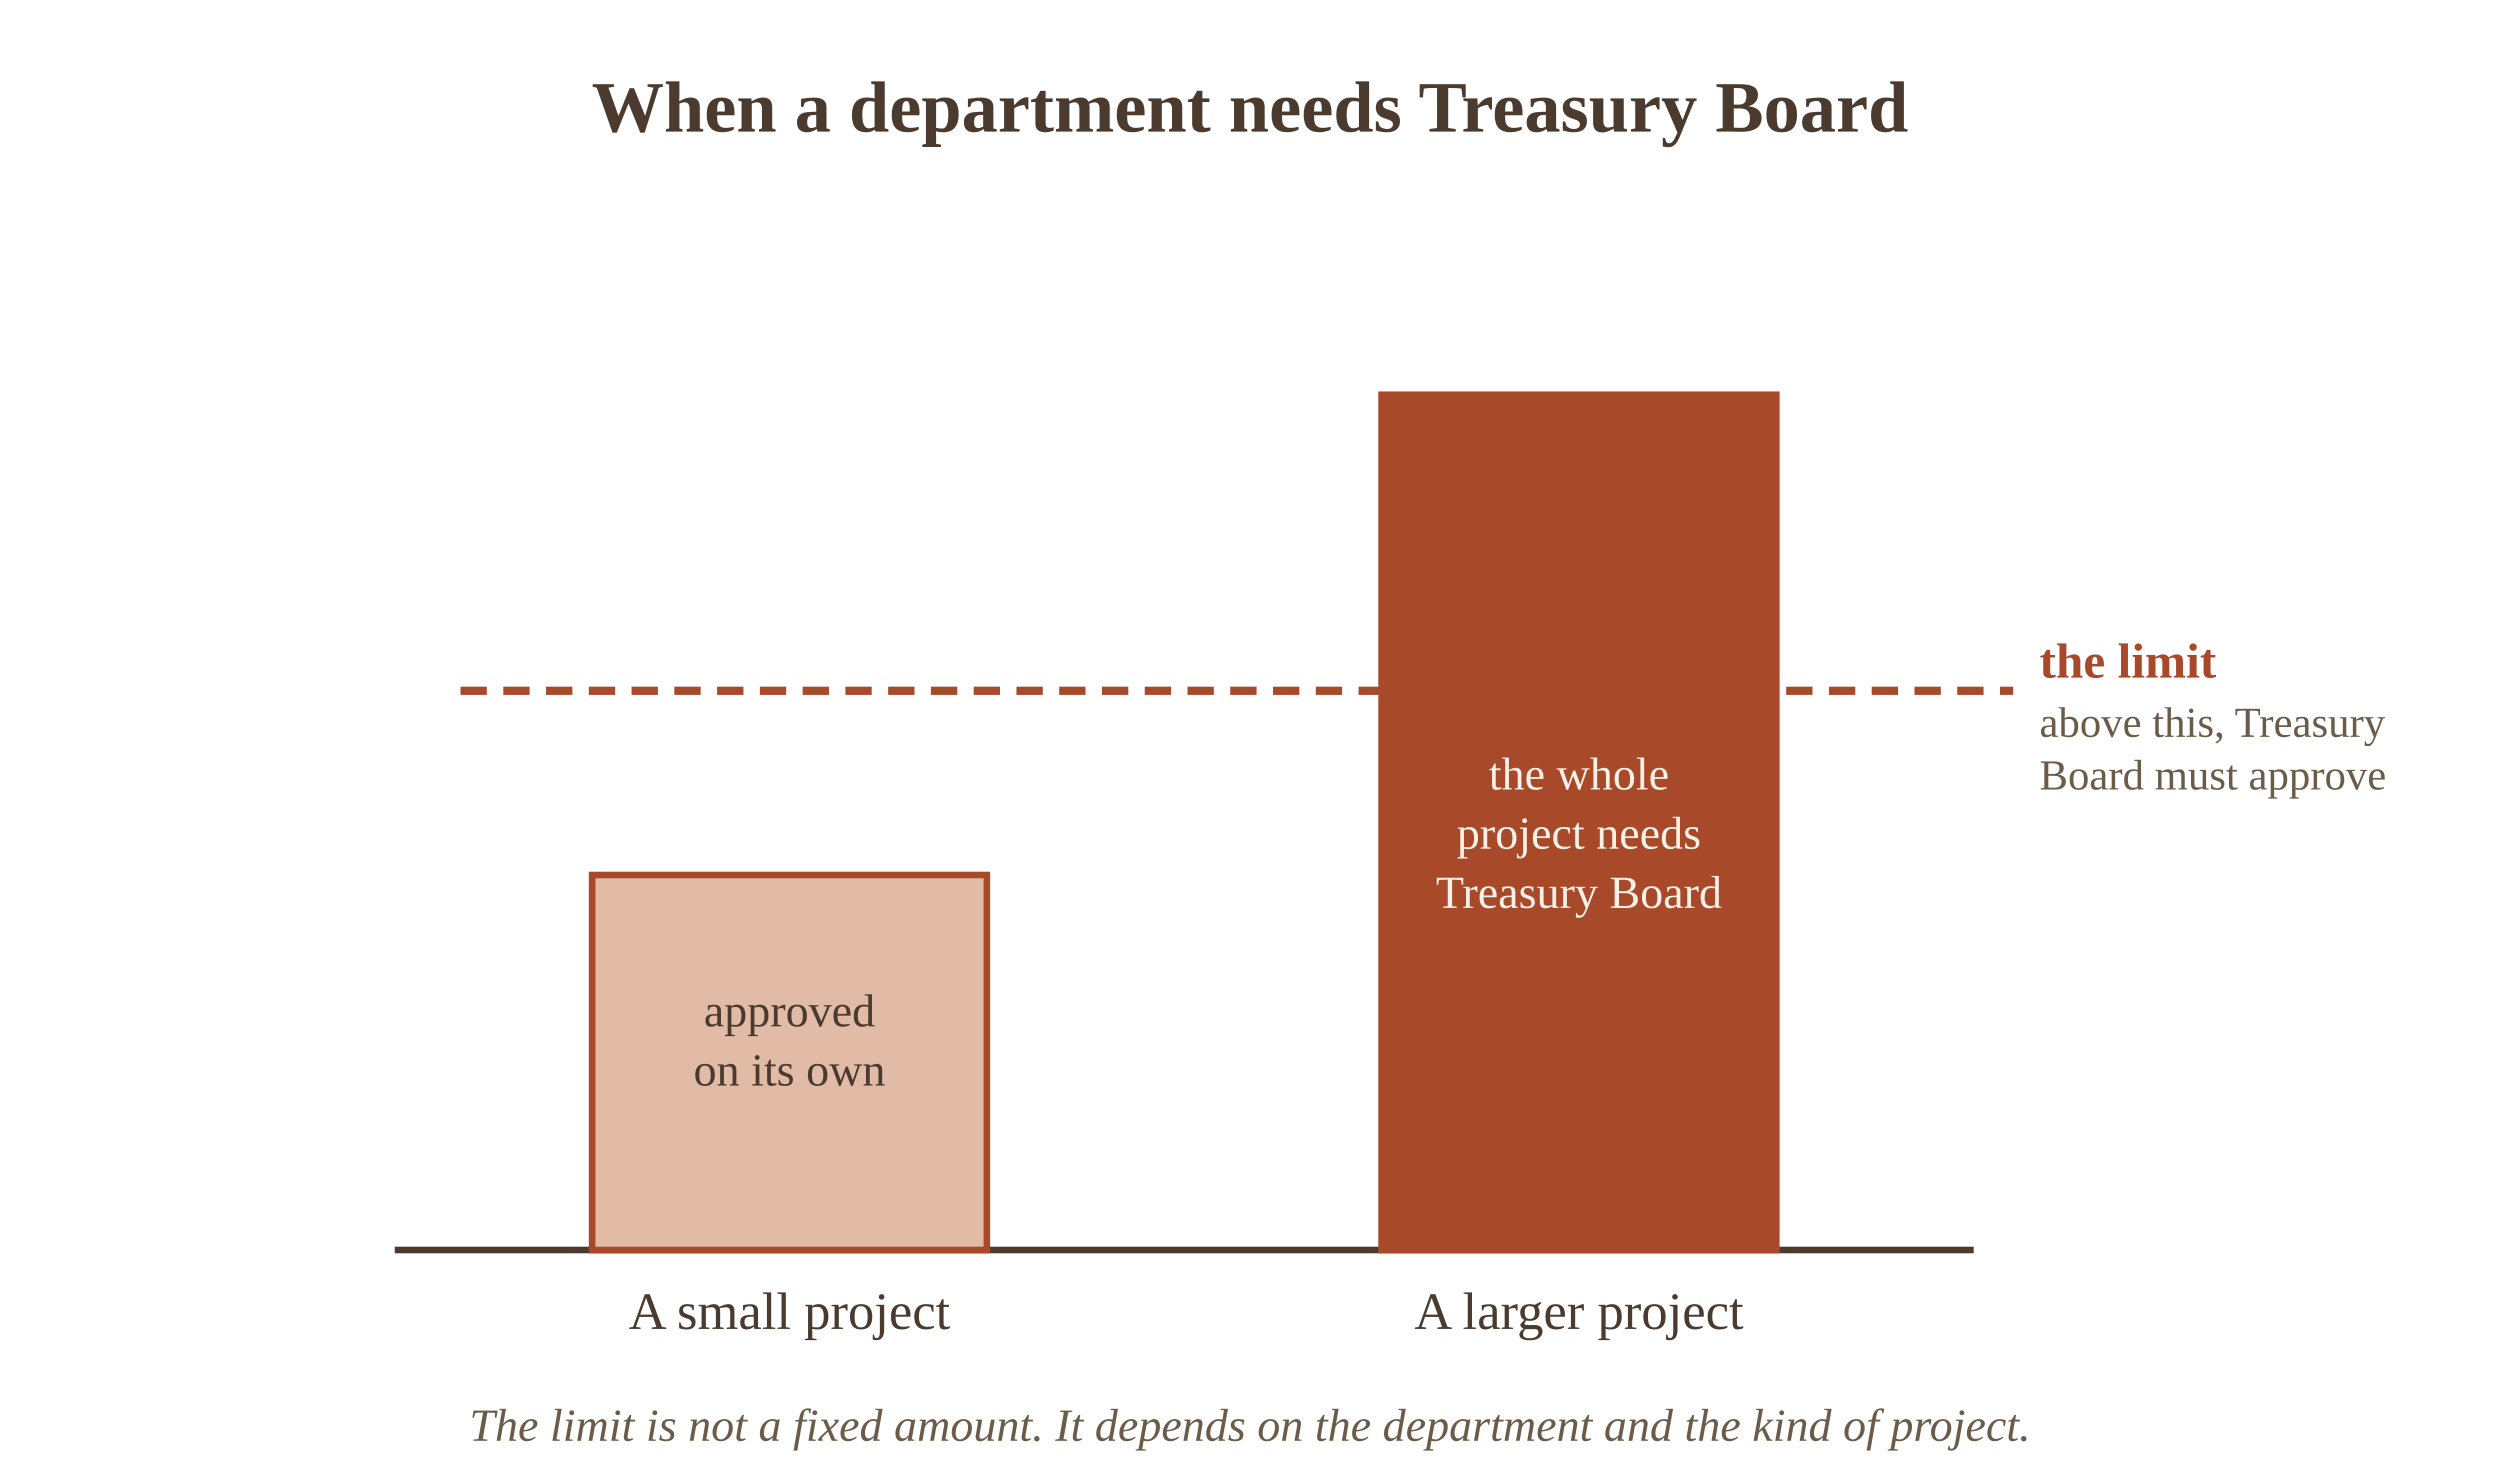
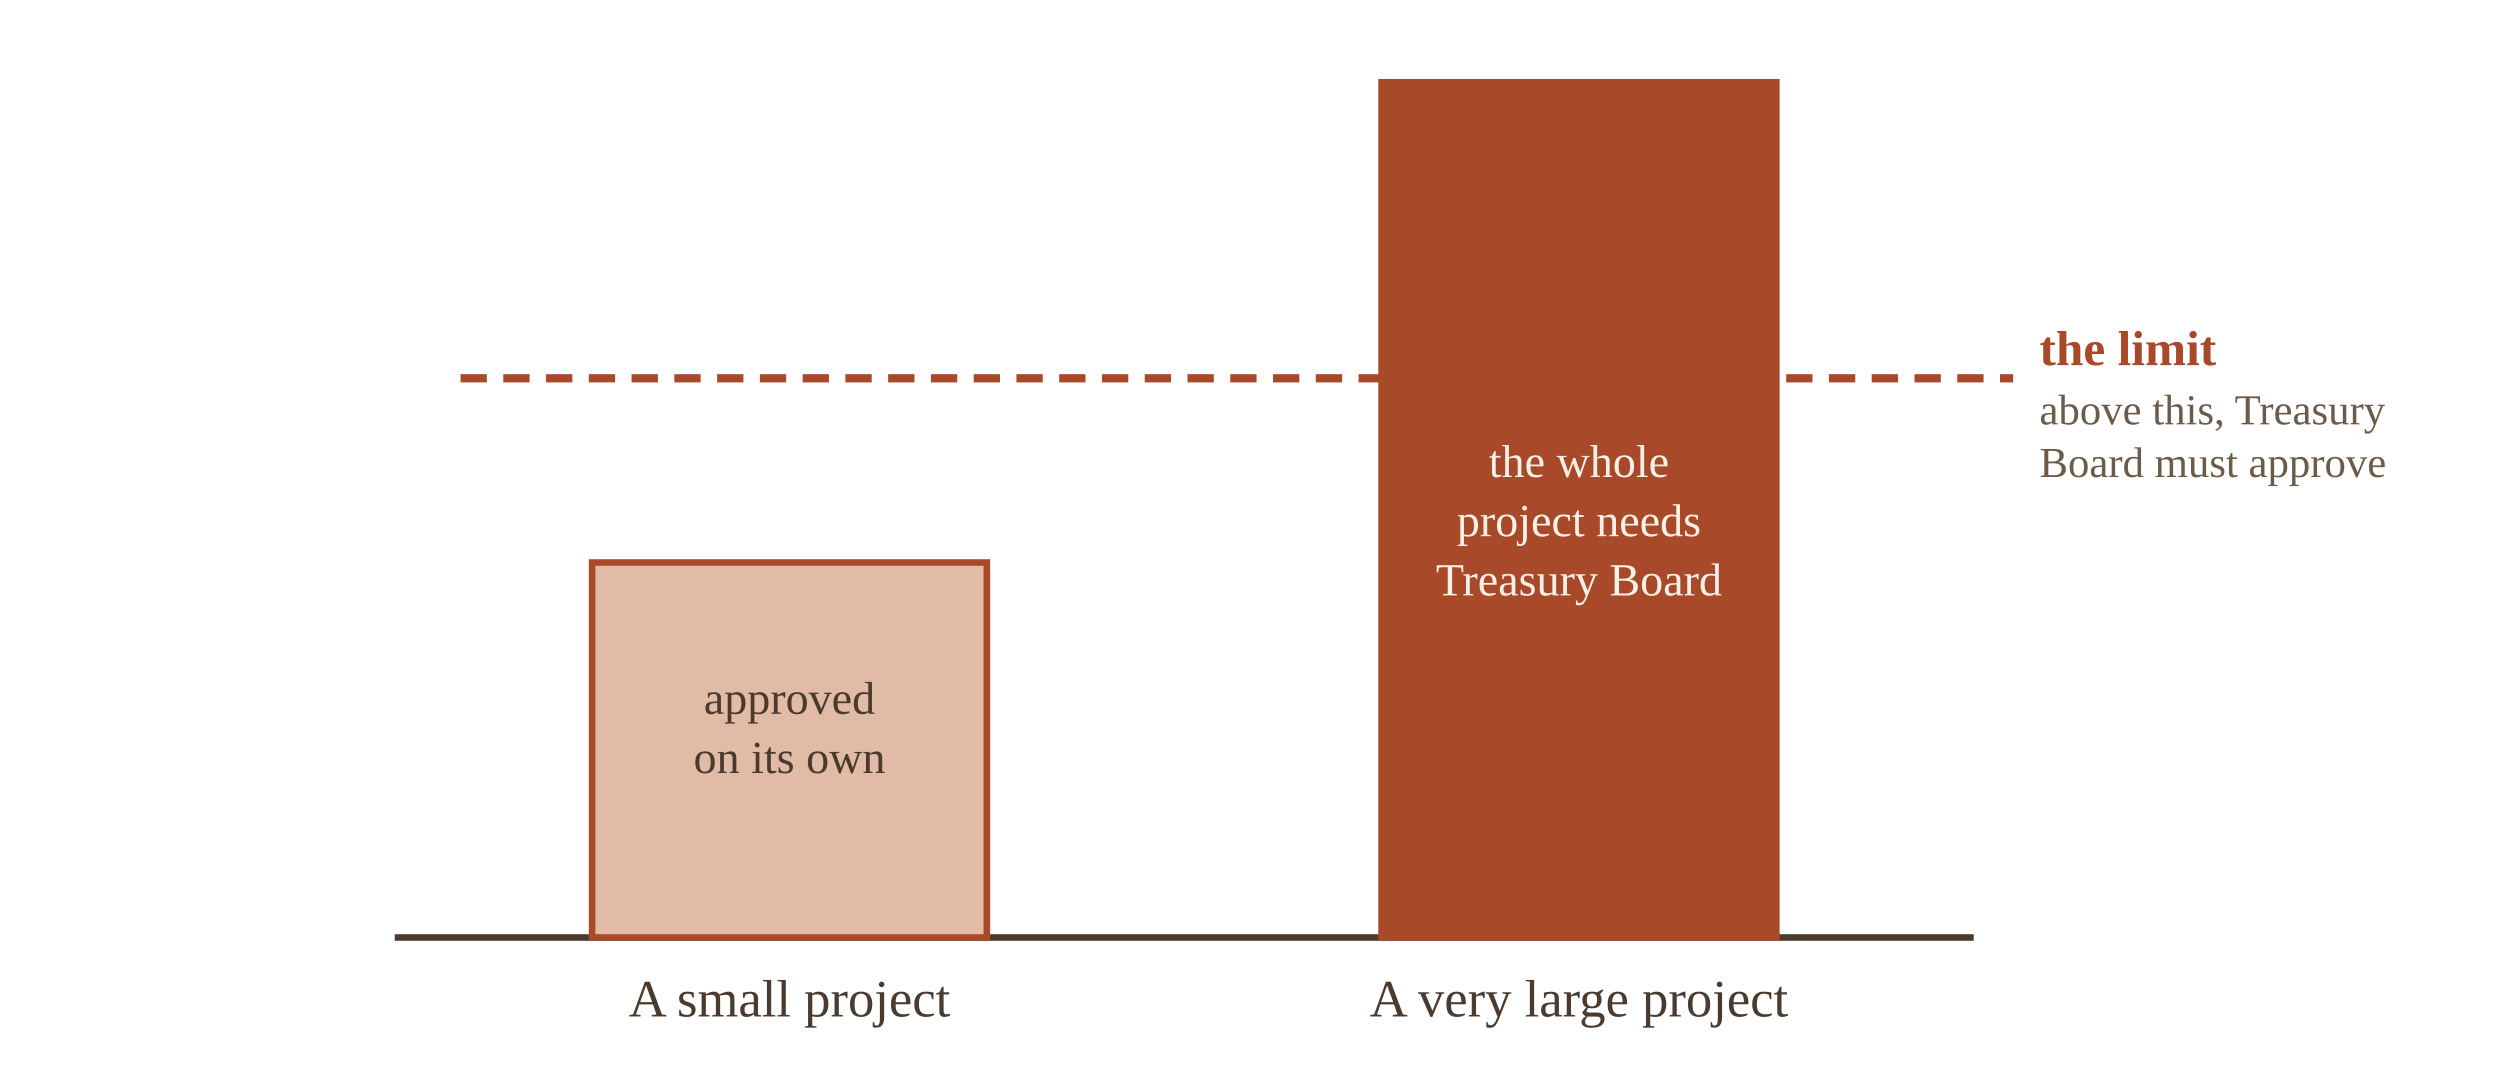
- <svg xmlns="http://www.w3.org/2000/svg" viewBox="0 0 760 450" font-family="Georgia, 'Times New Roman', serif">
-   <text x="380" y="40" text-anchor="middle" font-size="22" fill="#4A3B2E" font-weight="bold">When a department needs Treasury Board</text>
+ <svg xmlns="http://www.w3.org/2000/svg" viewBox="0 95 760 325" font-family="Georgia, 'Times New Roman', serif">
  <line x1="120" y1="380" x2="600" y2="380" stroke="#4A3B2E" stroke-width="2" />
  <rect x="180" y="266" width="120" height="114" fill="#E2BBA6" stroke="#A8492A" stroke-width="2" />
  <text x="240" y="312" text-anchor="middle" font-size="14" fill="#4A3B2E">approved</text>
  <text x="240" y="330" text-anchor="middle" font-size="14" fill="#4A3B2E">on its own</text>
  <text x="240" y="404" text-anchor="middle" font-size="16" fill="#4A3B2E">A small project</text>
  <rect x="420" y="120" width="120" height="260" fill="#A8492A" stroke="#A8492A" stroke-width="2" />
  <text x="480" y="240" text-anchor="middle" font-size="14" fill="#F6F1E7">the whole</text>
  <text x="480" y="258" text-anchor="middle" font-size="14" fill="#F6F1E7">project needs</text>
  <text x="480" y="276" text-anchor="middle" font-size="14" fill="#F6F1E7">Treasury Board</text>
-   <text x="480" y="404" text-anchor="middle" font-size="16" fill="#4A3B2E">A larger project</text>
+   <text x="480" y="404" text-anchor="middle" font-size="16" fill="#4A3B2E">A very large project</text>
  <line x1="140" y1="210" x2="612" y2="210" stroke="#A8492A" stroke-width="2.5" stroke-dasharray="8 5" />
  <text x="620" y="206" font-size="15" fill="#A8492A" font-weight="bold">the limit</text>
  <text x="620" y="224" font-size="13" fill="#6B5B49">above this, Treasury</text>
  <text x="620" y="240" font-size="13" fill="#6B5B49">Board must approve</text>
-   <text x="380" y="438" text-anchor="middle" font-size="14" fill="#6B5B49" font-style="italic">The limit is not a fixed amount. It depends on the department and the kind of project.</text>
</svg>
